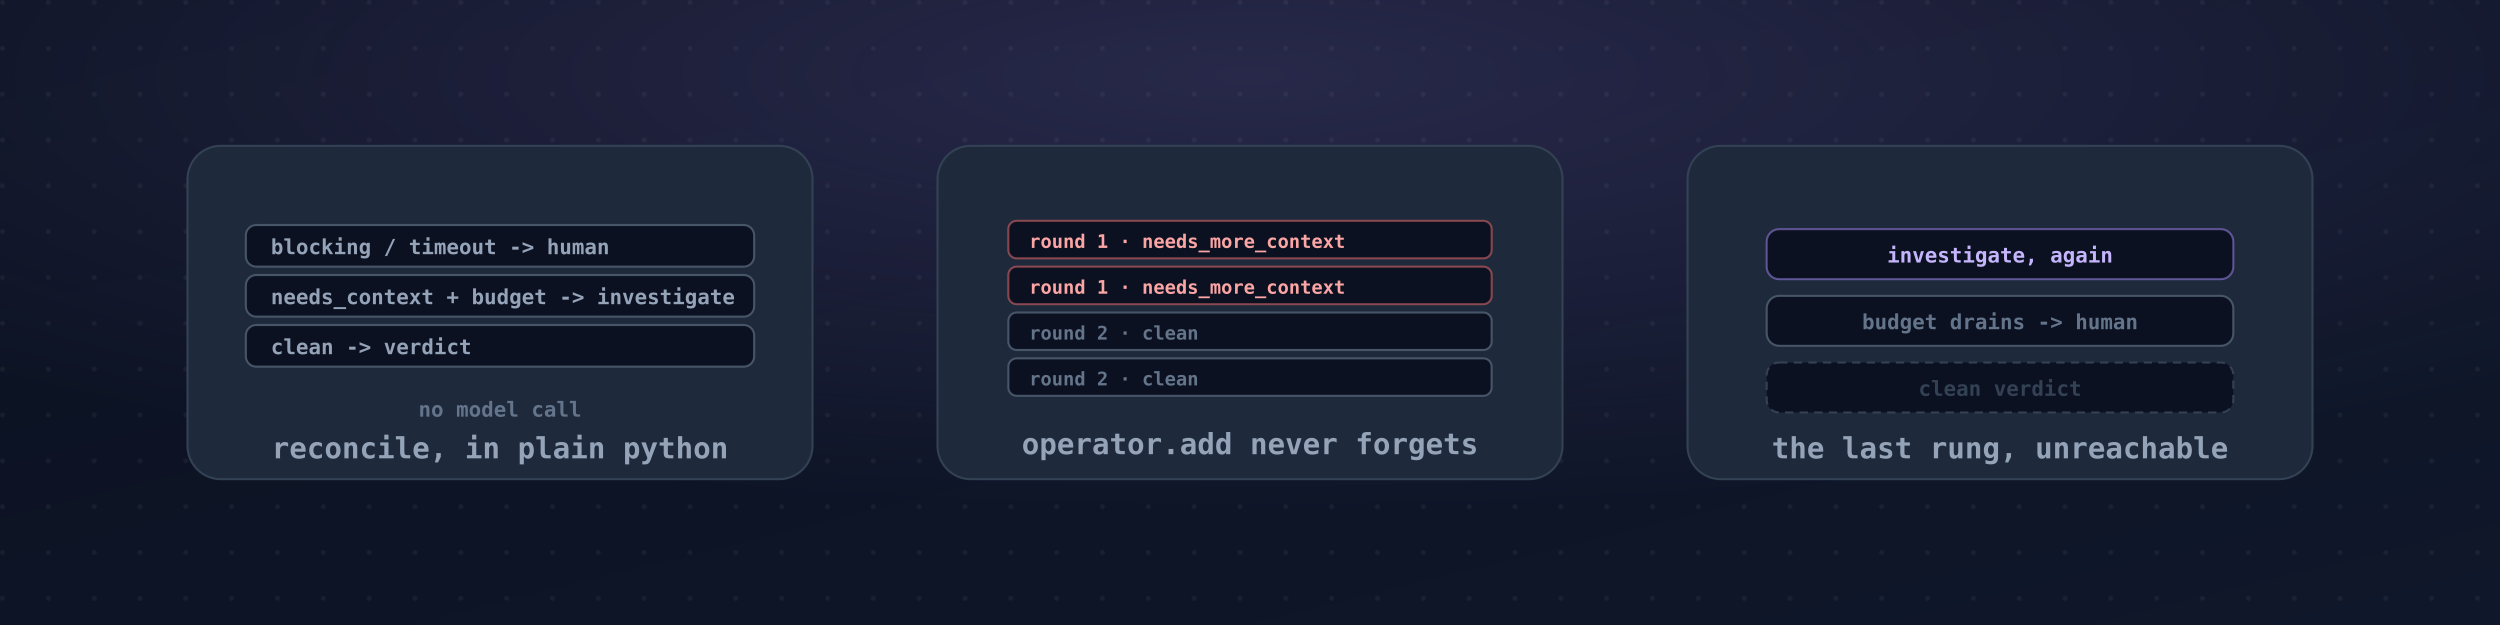
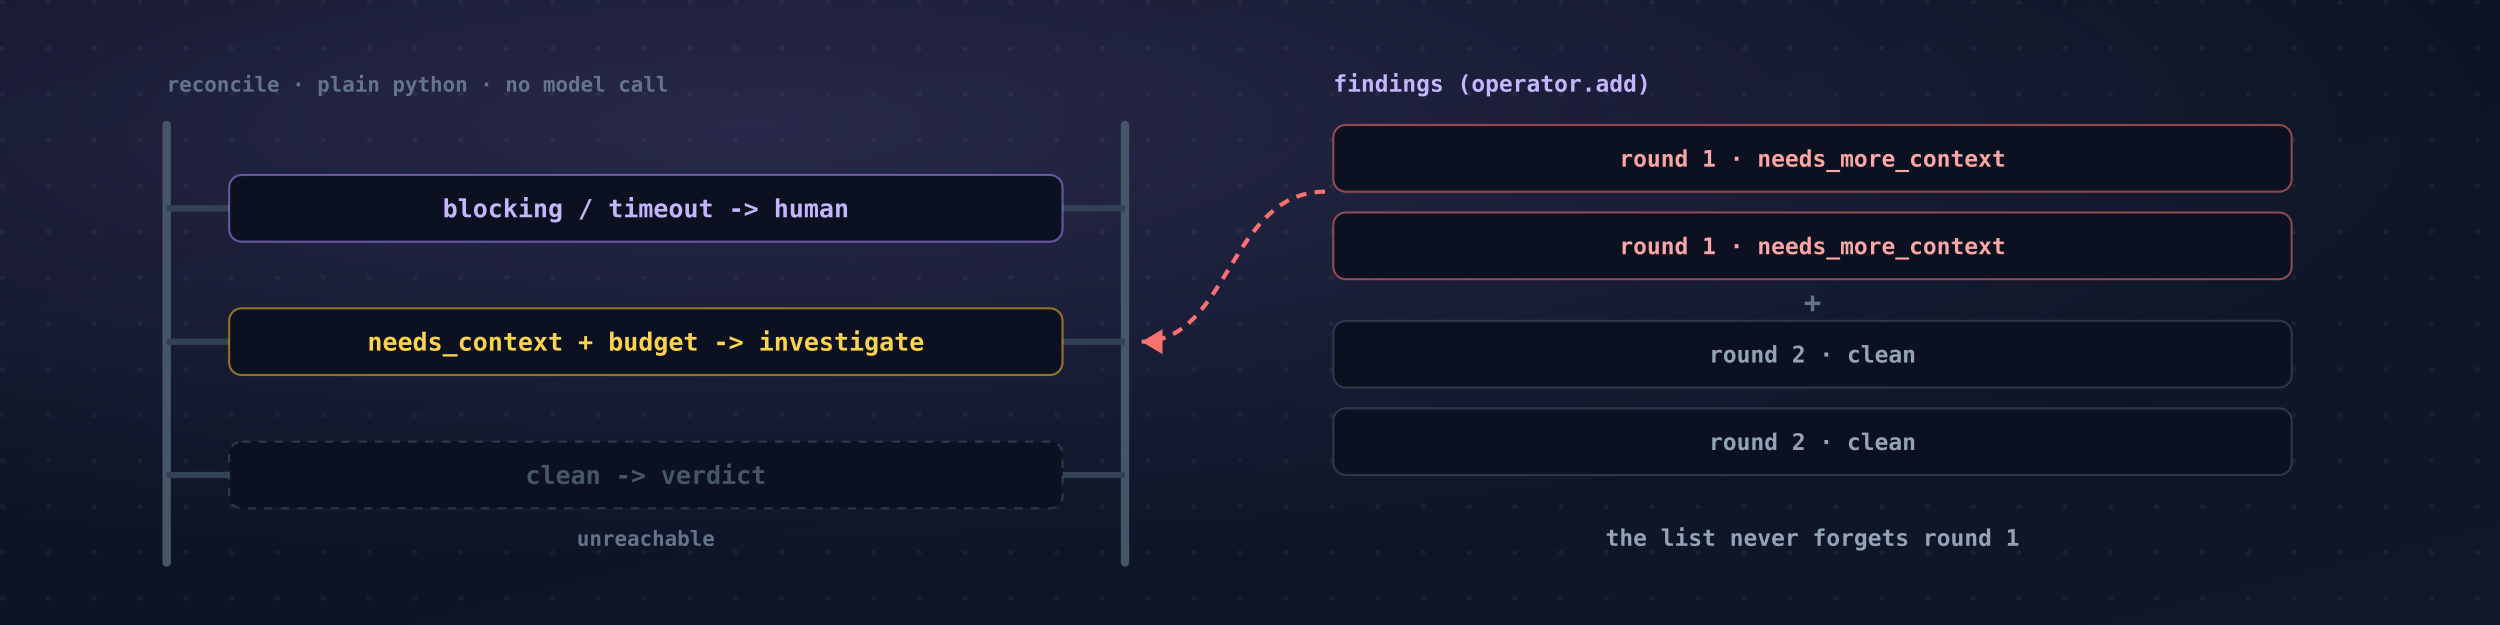
<svg xmlns="http://www.w3.org/2000/svg" viewBox="0 0 1200 300" role="img" aria-label="A rule ladder routing a review to investigate, human, or verdict, with accumulated stale findings blocking the clean path">
  <defs>
    <linearGradient id="bg" x1="0" y1="0" x2="1" y2="1">
      <stop offset="0" stop-color="#0b1120" />
      <stop offset="1" stop-color="#0f172a" />
    </linearGradient>
-     <radialGradient id="glow" cx="0.5" cy="0.12" r="0.7">
+     <radialGradient id="glow" cx="0.3" cy="0.2" r="0.7">
      <stop offset="0" stop-color="#a78bfa" stop-opacity="0.18" />
      <stop offset="1" stop-color="#a78bfa" stop-opacity="0" />
    </radialGradient>
    <pattern id="dots" width="22" height="22" patternUnits="userSpaceOnUse">
      <circle cx="1.2" cy="1.2" r="1.2" fill="#f8fafc" fill-opacity="0.05" />
    </pattern>
  </defs>
  <rect width="1200" height="300" fill="url(#bg)" />
  <rect width="1200" height="300" fill="url(#dots)" />
  <rect width="1200" height="300" fill="url(#glow)" />
-   <g font-family="ui-monospace, SFMono-Regular, Menlo, monospace" font-size="14" font-weight="600" fill="#94a3b8" text-anchor="middle">
-     <g transform="translate(90 70)">
-       <rect width="300" height="160" rx="16" fill="#1e293b" stroke="#334155" />
-       <g font-size="10" text-anchor="start">
-         <g transform="translate(28 38)">
-           <rect width="244" height="20" rx="5" fill="#0b1120" stroke="#475569" />
-           <text x="12" y="14" fill="#94a3b8">blocking / timeout -&gt; human</text>
-         </g>
-         <g transform="translate(28 62)">
-           <rect width="244" height="20" rx="5" fill="#0b1120" stroke="#475569" />
-           <text x="12" y="14" fill="#94a3b8">needs_context + budget -&gt; investigate</text>
-         </g>
-         <g transform="translate(28 86)">
-           <rect width="244" height="20" rx="5" fill="#0b1120" stroke="#475569" />
-           <text x="12" y="14" fill="#94a3b8">clean -&gt; verdict</text>
-         </g>
-       </g>
-       <text x="150" y="130" font-size="10" fill="#64748b">no model call</text>
-       <text x="150" y="150">reconcile, in plain python</text>
-     </g>
-     <g transform="translate(450 70)">
-       <rect width="300" height="160" rx="16" fill="#1e293b" stroke="#334155" />
-       <g font-size="9" text-anchor="start">
-         <g transform="translate(34 36)">
-           <rect width="232" height="18" rx="4" fill="#0b1120" stroke="#f87171" stroke-opacity="0.5" />
-           <text x="10" y="13" fill="#fca5a5">round 1 · needs_more_context</text>
-         </g>
-         <g transform="translate(34 58)">
-           <rect width="232" height="18" rx="4" fill="#0b1120" stroke="#f87171" stroke-opacity="0.5" />
-           <text x="10" y="13" fill="#fca5a5">round 1 · needs_more_context</text>
-         </g>
-         <g transform="translate(34 80)">
-           <rect width="232" height="18" rx="4" fill="#0b1120" stroke="#475569" />
-           <text x="10" y="13" fill="#64748b">round 2 · clean</text>
-         </g>
-         <g transform="translate(34 102)">
-           <rect width="232" height="18" rx="4" fill="#0b1120" stroke="#475569" />
-           <text x="10" y="13" fill="#64748b">round 2 · clean</text>
-         </g>
-       </g>
-       <text x="150" y="148">operator.add never forgets</text>
-     </g>
-     <g transform="translate(810 70)">
-       <rect width="300" height="160" rx="16" fill="#1e293b" stroke="#334155" />
-       <g font-size="10">
-         <g transform="translate(38 40)">
-           <rect width="224" height="24" rx="6" fill="#0b1120" stroke="#a78bfa" stroke-opacity="0.5" />
-           <text x="112" y="16" fill="#c4b5fd">investigate, again</text>
-         </g>
-         <g transform="translate(38 72)">
-           <rect width="224" height="24" rx="6" fill="#0b1120" stroke="#475569" />
-           <text x="112" y="16" fill="#64748b">budget drains -&gt; human</text>
-         </g>
-         <g transform="translate(38 104)">
-           <rect width="224" height="24" rx="6" fill="#0b1120" stroke="#334155" stroke-dasharray="4 3" />
-           <text x="112" y="16" fill="#334155">clean verdict</text>
-         </g>
-       </g>
-       <text x="150" y="150">the last rung, unreachable</text>
-     </g>
+   <g font-family="ui-monospace, SFMono-Regular, Menlo, monospace" font-weight="600" text-anchor="middle">
+     <text x="80" y="44" font-size="10" fill="#64748b" text-anchor="start">reconcile · plain python · no model call</text>
+     <line x1="80" y1="60" x2="80" y2="270" stroke="#475569" stroke-width="4" stroke-linecap="round" />
+     <line x1="540" y1="60" x2="540" y2="270" stroke="#475569" stroke-width="4" stroke-linecap="round" />
+     <line x1="80" y1="100" x2="540" y2="100" stroke="#334155" stroke-width="3" />
+     <rect x="110" y="84" width="400" height="32" rx="6" fill="#0b1120" stroke="#a78bfa" stroke-opacity="0.55" />
+     <text x="310.0" y="104.3" font-size="12" fill="#c4b5fd">blocking / timeout -&gt; human</text>
+     <line x1="80" y1="164" x2="540" y2="164" stroke="#334155" stroke-width="3" />
+     <rect x="110" y="148" width="400" height="32" rx="6" fill="#0b1120" stroke="#fbbf24" stroke-opacity="0.55" />
+     <text x="310.0" y="168.3" font-size="12" fill="#fcd34d">needs_context + budget -&gt; investigate</text>
+     <line x1="80" y1="228" x2="540" y2="228" stroke="#334155" stroke-width="3" />
+     <rect x="110" y="212" width="400" height="32" rx="6" fill="#0b1120" stroke="#475569" stroke-opacity="0.55" stroke-dasharray="4 4" />
+     <text x="310.0" y="232.3" font-size="12" fill="#475569">clean -&gt; verdict</text>
+     <text x="310" y="262" font-size="10" fill="#64748b">unreachable</text>
+     <text x="640" y="44" font-size="11" fill="#c4b5fd" text-anchor="start">findings  (operator.add)</text>
+     <rect x="640" y="60" width="460" height="32" rx="6" fill="#0b1120" stroke="#f87171" stroke-opacity="0.55" />
+     <text x="870.0" y="80.0" font-size="11" fill="#fca5a5">round 1 · needs_more_context</text>
+     <rect x="640" y="102" width="460" height="32" rx="6" fill="#0b1120" stroke="#f87171" stroke-opacity="0.55" />
+     <text x="870.0" y="122.0" font-size="11" fill="#fca5a5">round 1 · needs_more_context</text>
+     <rect x="640" y="154" width="460" height="32" rx="6" fill="#0b1120" stroke="#475569" stroke-opacity="0.55" />
+     <text x="870.0" y="174.0" font-size="11" fill="#94a3b8">round 2 · clean</text>
+     <rect x="640" y="196" width="460" height="32" rx="6" fill="#0b1120" stroke="#475569" stroke-opacity="0.55" />
+     <text x="870.0" y="216.0" font-size="11" fill="#94a3b8">round 2 · clean</text>
+     <text x="870" y="150" font-size="14" fill="#64748b">+</text>
+     <path d="M636 92 C 590 92, 590 164, 548 164" fill="none" stroke="#f87171" stroke-width="2" stroke-dasharray="5 4" />
+     <path d="M548 164 l10 -6 v12 z" fill="#f87171" />
+     <text x="870" y="262" font-size="11" fill="#94a3b8">the list never forgets round 1</text>
  </g>
</svg>
